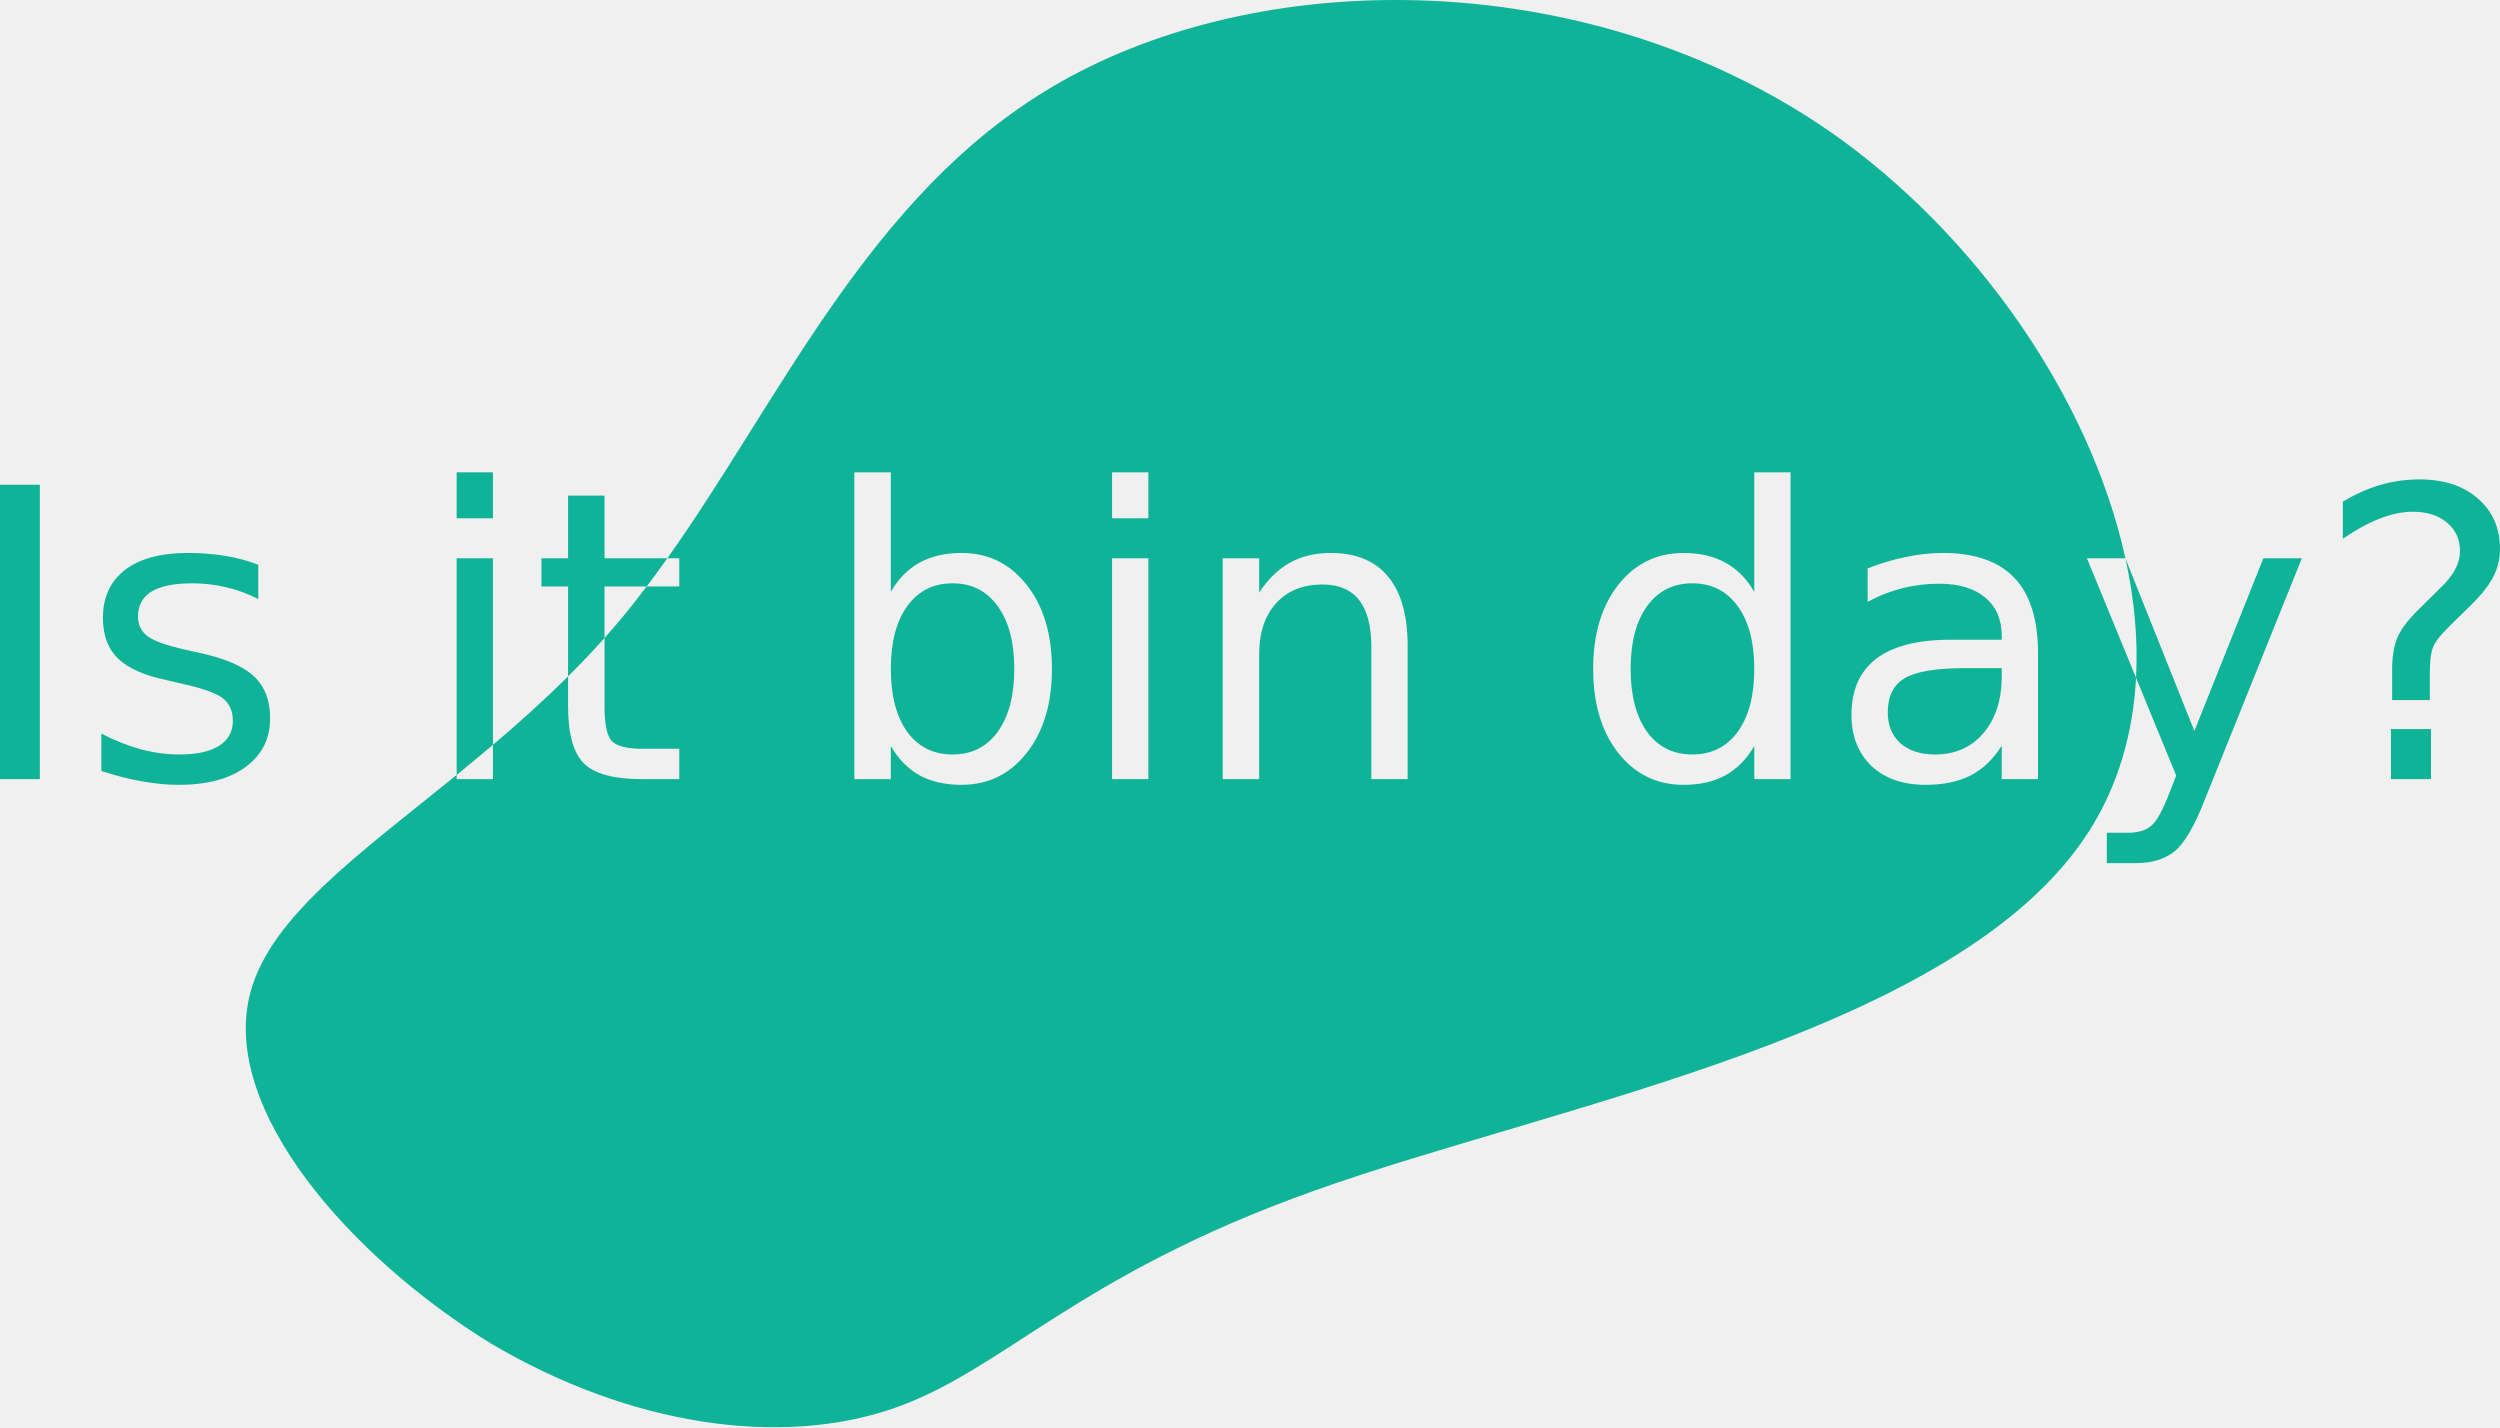
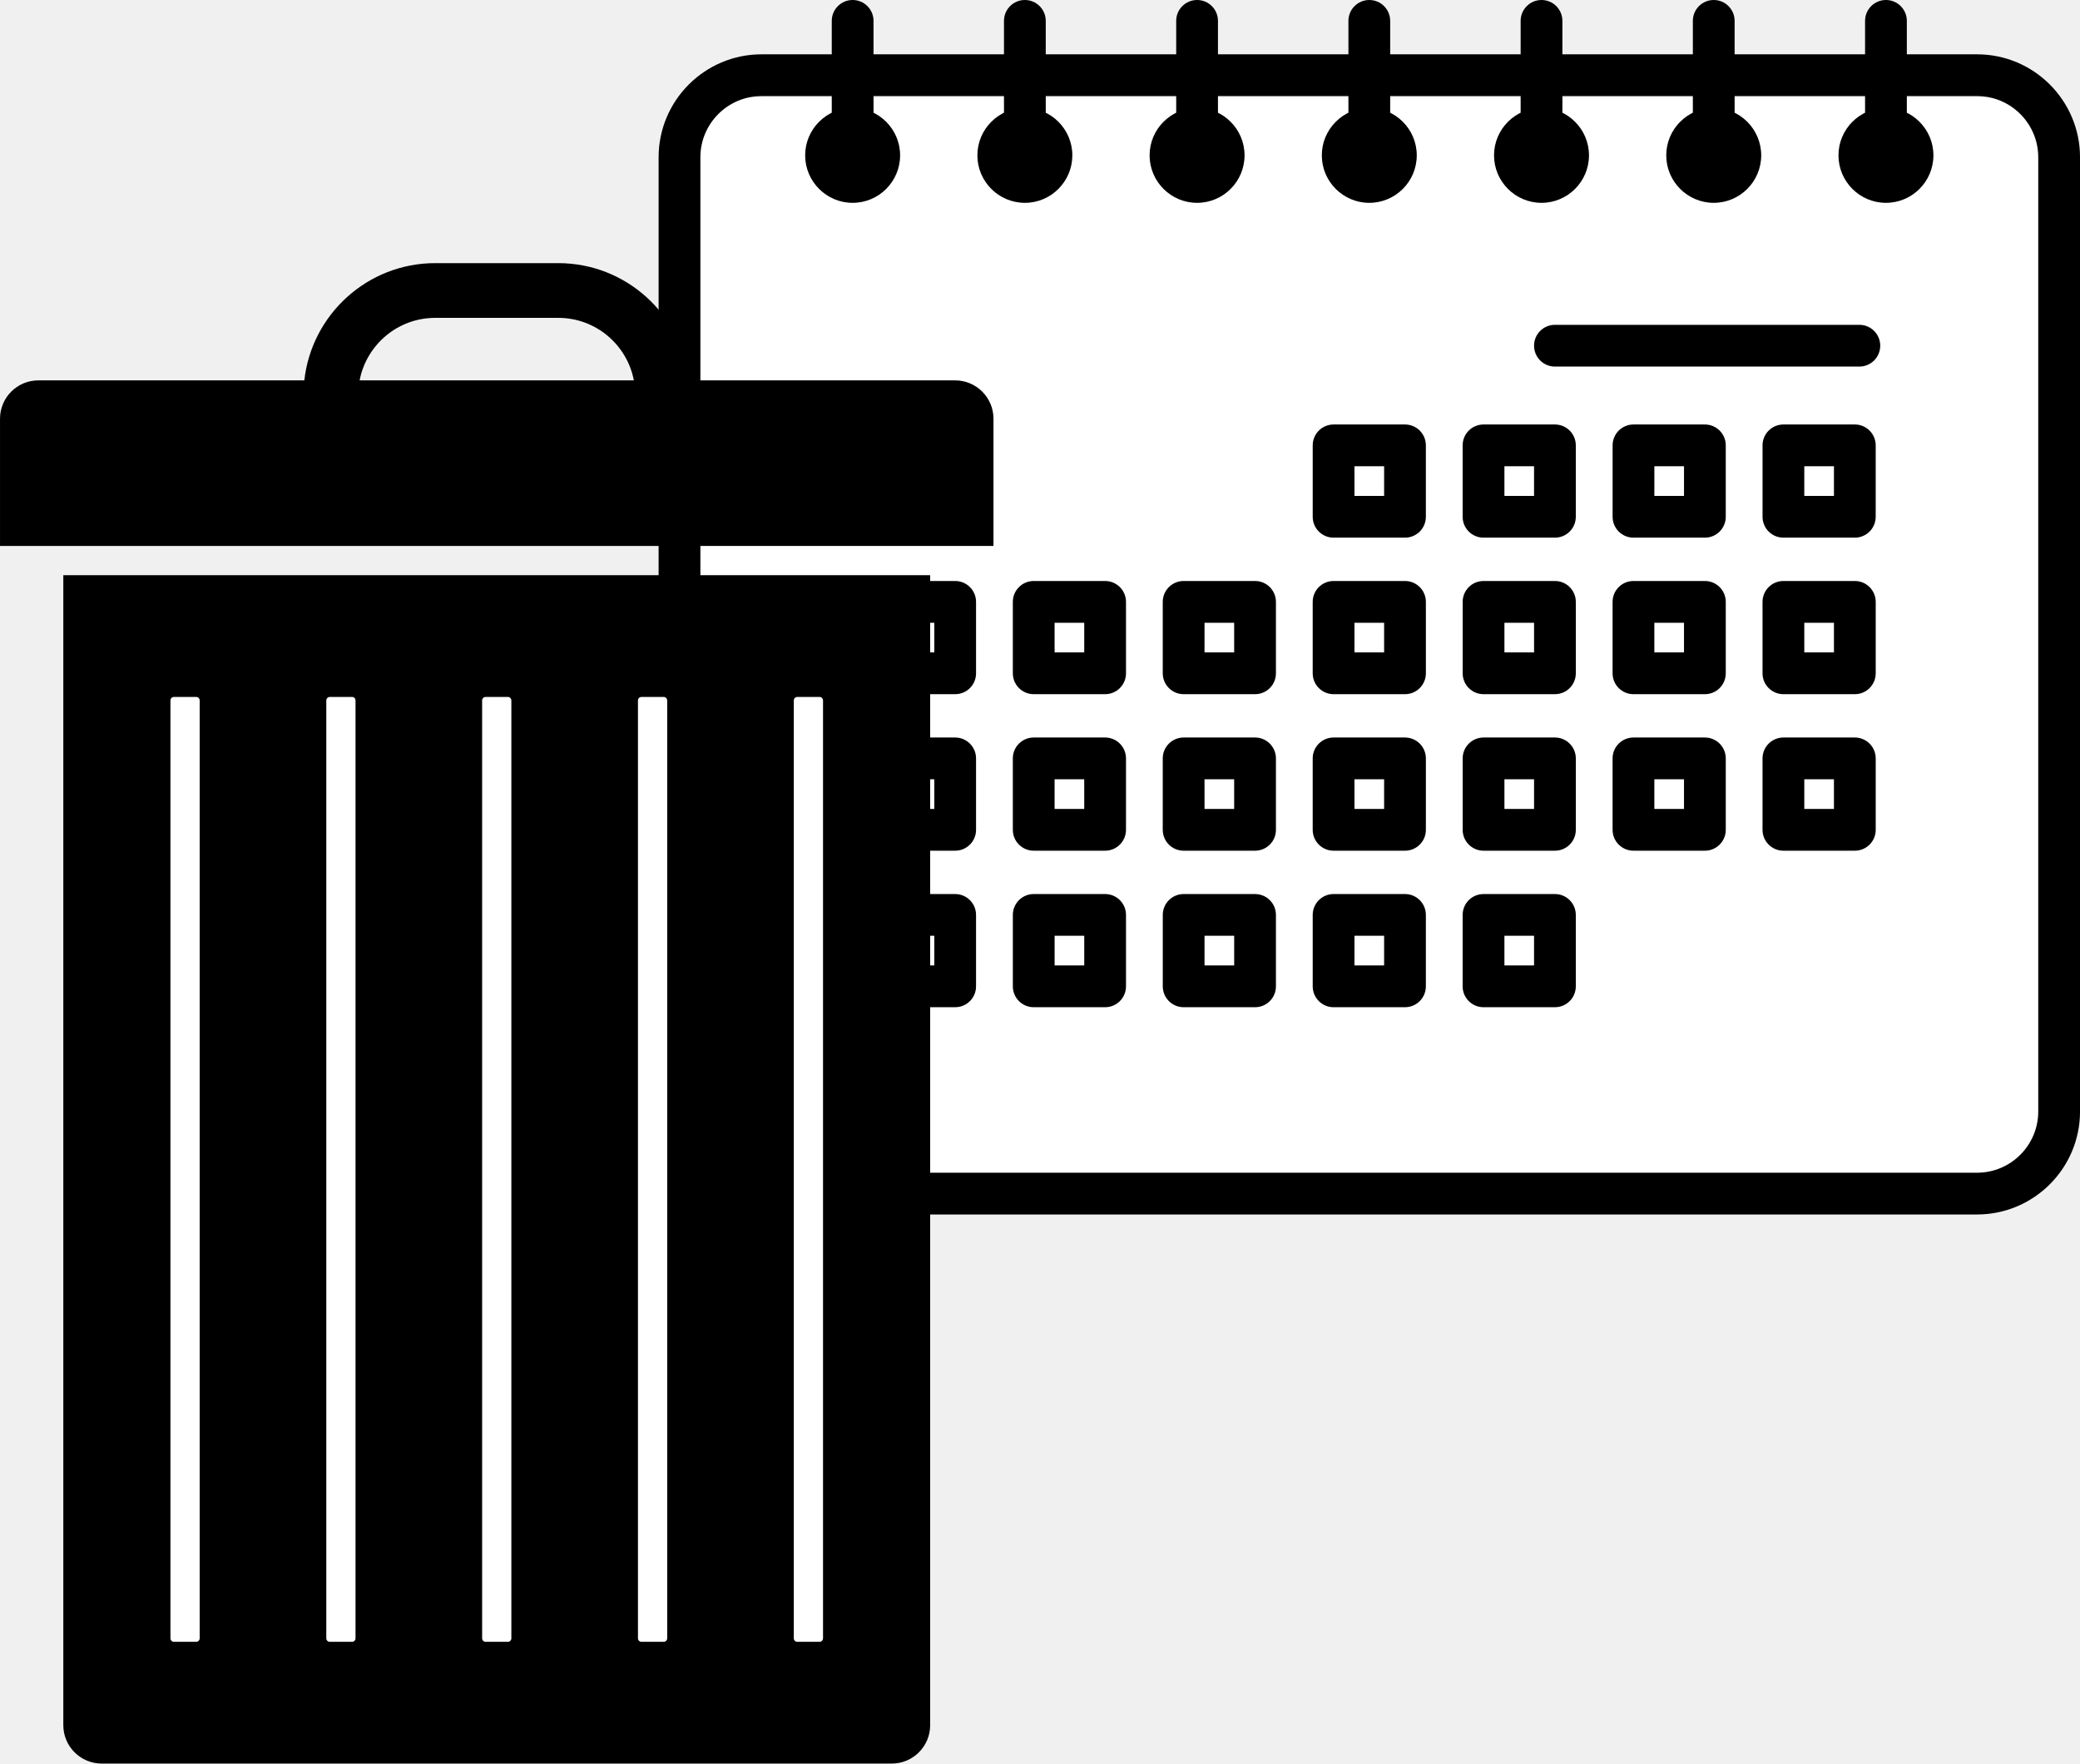
- <svg xmlns="http://www.w3.org/2000/svg" viewBox="0 0 247.637 141.377" version="1.1" id="svg4" width="247.637" height="141.377">
-   <defs id="defs8" />
-   <path style="font-style:normal;font-weight:normal;font-size:40px;line-height:1.25;font-family:sans-serif;letter-spacing:0px;word-spacing:0px;fill:#0fb397;fill-opacity:1;stroke:none" d="M 45.234 46.785 L 45.234 51.336 L 48.828 51.336 L 48.828 46.785 L 45.234 46.785 z M 239.688 47.488 C 238.346 47.488 237.044 47.671 235.781 48.035 C 234.531 48.4 233.294 48.953 232.07 49.695 L 232.07 53.367 C 233.333 52.495 234.544 51.831 235.703 51.375 C 236.875 50.919 237.975 50.691 239.004 50.691 C 240.41 50.691 241.536 51.049 242.383 51.766 C 243.242 52.482 243.672 53.419 243.672 54.578 C 243.672 55.216 243.503 55.841 243.164 56.453 C 242.839 57.065 242.305 57.716 241.562 58.406 L 239.805 60.145 C 238.633 61.264 237.865 62.247 237.5 63.094 C 237.135 63.94 236.953 65.021 236.953 66.336 L 236.953 69.344 L 240.684 69.344 L 240.684 66.941 C 240.684 66.264 240.703 65.73 240.742 65.34 C 240.781 64.949 240.84 64.617 240.918 64.344 C 241.022 64.018 241.198 63.686 241.445 63.348 C 241.706 62.996 242.142 62.514 242.754 61.902 L 244.473 60.223 C 245.645 59.103 246.465 58.1 246.934 57.215 C 247.402 56.316 247.637 55.372 247.637 54.383 C 247.637 52.312 246.908 50.646 245.449 49.383 C 244.004 48.12 242.083 47.488 239.688 47.488 z M 0 48.016 L 0 77.176 L 3.945 77.176 L 3.945 48.016 L 0 48.016 z M 56.27 49.09 L 56.27 55.301 L 53.633 55.301 L 53.633 58.094 L 56.27 58.094 L 56.27 66.996 C 57.496 65.775 58.708 64.519 59.883 63.199 L 59.883 58.094 L 64.055 58.094 C 64.749 57.178 65.432 56.249 66.105 55.301 L 59.883 55.301 L 59.883 49.09 L 56.27 49.09 z M 18.594 54.773 C 15.911 54.773 13.841 55.333 12.383 56.453 C 10.924 57.573 10.195 59.161 10.195 61.219 C 10.195 62.911 10.69 64.246 11.68 65.223 C 12.669 66.186 14.277 66.902 16.504 67.371 L 17.754 67.664 C 19.98 68.146 21.419 68.647 22.07 69.168 C 22.734 69.689 23.066 70.438 23.066 71.414 C 23.066 72.469 22.611 73.289 21.699 73.875 C 20.788 74.448 19.486 74.734 17.793 74.734 C 16.53 74.734 15.254 74.565 13.965 74.227 C 12.676 73.875 11.367 73.354 10.039 72.664 L 10.039 76.375 C 11.445 76.831 12.78 77.169 14.043 77.391 C 15.319 77.625 16.543 77.742 17.715 77.742 C 20.527 77.742 22.734 77.15 24.336 75.965 C 25.951 74.78 26.758 73.172 26.758 71.141 C 26.758 69.357 26.217 67.97 25.137 66.98 C 24.069 65.978 22.259 65.203 19.707 64.656 L 18.477 64.383 C 16.549 63.953 15.267 63.504 14.629 63.035 C 13.991 62.553 13.672 61.896 13.672 61.062 C 13.672 59.969 14.115 59.148 15 58.602 C 15.898 58.055 17.24 57.781 19.023 57.781 C 20.195 57.781 21.328 57.911 22.422 58.172 C 23.516 58.432 24.57 58.823 25.586 59.344 L 25.586 55.945 C 24.596 55.555 23.516 55.262 22.344 55.066 C 21.172 54.871 19.922 54.773 18.594 54.773 z M 45.234 55.301 L 45.234 76.76 C 46.422 75.795 47.622 74.8 48.828 73.779 L 48.828 55.301 L 45.234 55.301 z M 224.199 55.301 L 217.363 72.41 L 210.535 55.318 C 211.416 59.336 211.791 63.313 211.586 67.141 L 215.566 76.824 L 214.922 78.465 C 214.258 80.21 213.652 81.316 213.105 81.785 C 212.559 82.254 211.79 82.488 210.801 82.488 L 208.691 82.488 L 208.691 85.496 L 211.562 85.496 C 213.177 85.496 214.466 85.099 215.43 84.305 C 216.393 83.51 217.383 81.811 218.398 79.207 L 228.008 55.301 L 224.199 55.301 z M 236.836 72.215 L 236.836 77.176 L 240.801 77.176 L 240.801 72.215 L 236.836 72.215 z " id="text3717-7" />
-   <path style="fill:#0fb397;stroke-width:1.967" d="M 139.072 0.004 C 126.268 -0.13 113.951 2.862 104.271 8.578 C 86.146 19.281 77.412 39.375 66.105 55.301 L 67.285 55.301 L 67.285 58.094 L 64.055 58.094 C 63.125 59.32 62.179 60.523 61.201 61.68 C 60.767 62.194 60.327 62.7 59.883 63.199 L 59.883 69.969 C 59.883 71.753 60.124 72.898 60.605 73.406 C 61.1 73.914 62.096 74.168 63.594 74.168 L 67.285 74.168 L 67.285 77.176 L 63.594 77.176 C 60.82 77.176 58.906 76.661 57.852 75.633 C 56.797 74.591 56.27 72.703 56.27 69.969 L 56.27 66.996 C 53.832 69.424 51.326 71.666 48.828 73.779 L 48.828 77.176 L 45.234 77.176 L 45.234 76.76 C 35.56 84.613 26.842 90.789 24.816 98.26 C 21.67 109.863 34.846 124.614 48.613 133.07 C 62.577 141.33 77.328 143.297 88.342 139.561 C 99.355 135.824 106.435 126.385 130.232 117.928 C 153.833 109.471 194.15 102.39 206.934 82.33 C 209.821 77.799 211.292 72.624 211.586 67.141 L 206.719 55.301 L 210.527 55.301 L 210.535 55.318 C 207.091 39.602 195.918 23.287 181.367 13.102 C 168.725 4.325 153.584 0.156 139.072 0.004 z M 84.629 46.785 L 88.242 46.785 L 88.242 58.621 C 88.997 57.319 89.948 56.355 91.094 55.73 C 92.253 55.092 93.633 54.773 95.234 54.773 C 97.891 54.773 100.046 55.828 101.699 57.938 C 103.366 60.047 104.199 62.82 104.199 66.258 C 104.199 69.695 103.366 72.469 101.699 74.578 C 100.046 76.688 97.891 77.742 95.234 77.742 C 93.633 77.742 92.253 77.43 91.094 76.805 C 89.948 76.167 88.997 75.197 88.242 73.895 L 88.242 77.176 L 84.629 77.176 L 84.629 46.785 z M 110.156 46.785 L 113.75 46.785 L 113.75 51.336 L 110.156 51.336 L 110.156 46.785 z M 173.77 46.785 L 177.363 46.785 L 177.363 77.176 L 173.77 77.176 L 173.77 73.895 C 173.014 75.197 172.057 76.167 170.898 76.805 C 169.753 77.43 168.372 77.742 166.758 77.742 C 164.115 77.742 161.96 76.688 160.293 74.578 C 158.639 72.469 157.812 69.695 157.812 66.258 C 157.812 62.82 158.639 60.047 160.293 57.938 C 161.96 55.828 164.115 54.773 166.758 54.773 C 168.372 54.773 169.753 55.092 170.898 55.73 C 172.057 56.355 173.014 57.319 173.77 58.621 L 173.77 46.785 z M 131.797 54.773 C 134.31 54.773 136.211 55.555 137.5 57.117 C 138.789 58.667 139.434 60.952 139.434 63.973 L 139.434 77.176 L 135.84 77.176 L 135.84 64.09 C 135.84 62.02 135.436 60.47 134.629 59.441 C 133.822 58.413 132.611 57.898 130.996 57.898 C 129.056 57.898 127.526 58.517 126.406 59.754 C 125.286 60.991 124.727 62.677 124.727 64.812 L 124.727 77.176 L 121.113 77.176 L 121.113 55.301 L 124.727 55.301 L 124.727 58.699 C 125.586 57.384 126.595 56.401 127.754 55.75 C 128.926 55.099 130.273 54.773 131.797 54.773 z M 192.441 54.773 C 195.605 54.773 197.969 55.594 199.531 57.234 C 201.094 58.875 201.875 61.362 201.875 64.695 L 201.875 77.176 L 198.281 77.176 L 198.281 73.855 C 197.461 75.184 196.439 76.167 195.215 76.805 C 193.991 77.43 192.493 77.742 190.723 77.742 C 188.483 77.742 186.699 77.117 185.371 75.867 C 184.056 74.604 183.398 72.918 183.398 70.809 C 183.398 68.348 184.219 66.492 185.859 65.242 C 187.513 63.992 189.974 63.367 193.242 63.367 L 198.281 63.367 L 198.281 63.016 C 198.281 61.362 197.734 60.086 196.641 59.188 C 195.56 58.276 194.036 57.82 192.07 57.82 C 190.82 57.82 189.603 57.97 188.418 58.27 C 187.233 58.569 186.094 59.018 185 59.617 L 185 56.297 C 186.315 55.789 187.591 55.411 188.828 55.164 C 190.065 54.904 191.27 54.773 192.441 54.773 z M 110.156 55.301 L 113.75 55.301 L 113.75 77.176 L 110.156 77.176 L 110.156 55.301 z M 94.355 57.781 C 92.454 57.781 90.957 58.536 89.863 60.047 C 88.783 61.544 88.242 63.615 88.242 66.258 C 88.242 68.901 88.783 70.978 89.863 72.488 C 90.957 73.986 92.454 74.734 94.355 74.734 C 96.257 74.734 97.747 73.986 98.828 72.488 C 99.922 70.978 100.469 68.901 100.469 66.258 C 100.469 63.615 99.922 61.544 98.828 60.047 C 97.747 58.536 96.257 57.781 94.355 57.781 z M 167.637 57.781 C 165.736 57.781 164.238 58.536 163.145 60.047 C 162.064 61.544 161.523 63.615 161.523 66.258 C 161.523 68.901 162.064 70.978 163.145 72.488 C 164.238 73.986 165.736 74.734 167.637 74.734 C 169.538 74.734 171.035 73.986 172.129 72.488 C 173.223 70.978 173.77 68.901 173.77 66.258 C 173.77 63.615 173.223 61.544 172.129 60.047 C 171.035 58.536 169.538 57.781 167.637 57.781 z M 194.707 66.18 C 191.803 66.18 189.792 66.512 188.672 67.176 C 187.552 67.84 186.992 68.973 186.992 70.574 C 186.992 71.85 187.409 72.866 188.242 73.621 C 189.089 74.363 190.234 74.734 191.68 74.734 C 193.672 74.734 195.267 74.031 196.465 72.625 C 197.676 71.206 198.281 69.324 198.281 66.98 L 198.281 66.18 L 194.707 66.18 z " id="path2" />
-   <text xml:space="preserve" style="font-style:normal;font-weight:normal;font-size:40px;line-height:1.25;font-family:sans-serif;letter-spacing:0px;word-spacing:0px;fill:#000000;fill-opacity:1;stroke:none" x="-394.693" y="-84.029" id="text3717-3">
-     <tspan id="tspan3715-6" x="-394.693" y="-84.029">Is it bin day?</tspan>
-   </text>
+ <svg xmlns="http://www.w3.org/2000/svg" width="595.886" height="505.186" viewBox="0 0 157.661 133.664" version="1.1" id="svg1348">
+   <defs id="defs1342" />
+   <g id="layer1" transform="translate(-16.77661,-87.90442)">
+     <g id="g2026" transform="matrix(1.769965,0,0,1.769965,-121.612,25.70807)">
+       <rect ry="2.033" y="39.318" x="107.567" height="46.121" width="58.191" id="rect1238" style="opacity:1;fill:#ffffff;fill-opacity:1;stroke:none;stroke-width:1;stroke-linejoin:round;stroke-miterlimit:4;stroke-dasharray:none;stroke-opacity:1" />
+       <path style="stroke-width:0.265" d="m 162.855,87.146 h -52.055 c -2.43,0 -4.408,-1.978 -4.408,-4.408 V 41.874 c 0,-2.43 1.977,-4.408 4.408,-4.408 h 52.056 c 2.43,0 4.408,1.978 4.408,4.408 v 40.863 c -2.7e-4,2.43 -1.978,4.408 -4.408,4.408 z M 110.8,39.255 c -1.444,0 -2.619,1.175 -2.619,2.619 v 40.863 c 0,1.444 1.175,2.62 2.619,2.62 h 52.056 c 1.444,0 2.619,-1.176 2.619,-2.62 V 41.874 c 0,-1.444 -1.175,-2.619 -2.619,-2.619 h -52.056 z" id="path815" />
+       <g id="g845" transform="matrix(0.2645833,0,0,0.2645833,52.93356,-62.93508)">
+         <path d="m 233.454,399.2 c -1.866,0 -3.38,-1.514 -3.38,-3.38 v -21.763 c 0,-1.867 1.514,-3.38 3.38,-3.38 1.867,0 3.38,1.513 3.38,3.38 v 21.763 c 0,1.866 -1.513,3.38 -3.38,3.38 z" id="path817" />
+         <path d="m 233.454,403.505 c -4.238,0 -7.686,-3.448 -7.686,-7.686 0,-4.236 3.448,-7.684 7.686,-7.684 4.236,0 7.683,3.448 7.683,7.684 0,4.239 -3.447,7.686 -7.683,7.686 z m 0,-8.609 c -0.51,0 -0.926,0.414 -0.926,0.924 0,1.018 1.849,1.021 1.849,0 0,-0.51 -0.415,-0.924 -0.923,-0.924 z" id="path819" />
+         <path d="m 261.33,399.2 c -1.866,0 -3.38,-1.514 -3.38,-3.38 v -21.763 c 0,-1.867 1.514,-3.38 3.38,-3.38 1.867,0 3.38,1.513 3.38,3.38 v 21.763 c -10e-4,1.866 -1.514,3.38 -3.38,3.38 z" id="path821" />
+         <path d="m 261.33,403.505 c -4.238,0 -7.686,-3.448 -7.686,-7.686 0,-4.236 3.448,-7.684 7.686,-7.684 4.236,0 7.683,3.448 7.683,7.684 -10e-4,4.239 -3.447,7.686 -7.683,7.686 z m 0,-8.609 c -0.51,0 -0.926,0.414 -0.926,0.924 0,1.018 1.849,1.021 1.849,0 -10e-4,-0.51 -0.415,-0.924 -0.923,-0.924 z" id="path823" />
+         <path d="m 289.204,399.2 c -1.867,0 -3.38,-1.514 -3.38,-3.38 v -21.763 c 0,-1.867 1.513,-3.38 3.38,-3.38 1.867,0 3.38,1.513 3.38,3.38 v 21.763 c -10e-4,1.866 -1.514,3.38 -3.38,3.38 z" id="path825" />
+         <path d="m 289.204,403.505 c -4.238,0 -7.686,-3.448 -7.686,-7.686 0,-4.236 3.448,-7.684 7.686,-7.684 4.236,0 7.684,3.448 7.684,7.684 0,4.239 -3.448,7.686 -7.684,7.686 z m 0,-8.609 c -0.51,0 -0.926,0.414 -0.926,0.924 0,1.02 1.85,1.02 1.85,0 0,-0.51 -0.415,-0.924 -0.924,-0.924 z" id="path827" />
+         <path d="m 317.079,399.2 c -1.866,0 -3.38,-1.514 -3.38,-3.38 v -21.763 c 0,-1.867 1.514,-3.38 3.38,-3.38 1.867,0 3.38,1.513 3.38,3.38 v 21.763 c 0,1.866 -1.513,3.38 -3.38,3.38 z" id="path829" />
+         <path d="m 317.079,403.505 c -4.238,0 -7.686,-3.448 -7.686,-7.686 0,-4.236 3.448,-7.684 7.686,-7.684 4.236,0 7.682,3.448 7.682,7.684 0,4.239 -3.446,7.686 -7.682,7.686 z m 0,-8.609 c -0.51,0 -0.926,0.414 -0.926,0.924 0,1.018 1.849,1.021 1.849,0 0,-0.51 -0.415,-0.924 -0.923,-0.924 z" id="path831" />
+         <path d="m 344.955,399.2 c -1.866,0 -3.38,-1.514 -3.38,-3.38 v -21.763 c 0,-1.867 1.514,-3.38 3.38,-3.38 1.867,0 3.38,1.513 3.38,3.38 v 21.763 c -10e-4,1.866 -1.514,3.38 -3.38,3.38 z" id="path833" />
+         <path d="m 344.955,403.505 c -4.238,0 -7.687,-3.448 -7.687,-7.686 0,-4.236 3.449,-7.684 7.687,-7.684 4.236,0 7.682,3.448 7.682,7.684 0,4.239 -3.446,7.686 -7.682,7.686 z m 0,-8.609 c -0.511,0 -0.927,0.414 -0.927,0.924 0,0.51 0.416,0.926 0.927,0.926 0.508,0 0.923,-0.416 0.923,-0.926 -10e-4,-0.51 -0.415,-0.924 -0.923,-0.924 z" id="path835" />
+         <path d="m 372.829,399.2 c -1.867,0 -3.38,-1.514 -3.38,-3.38 v -21.763 c 0,-1.867 1.513,-3.38 3.38,-3.38 1.867,0 3.38,1.513 3.38,3.38 v 21.763 c -10e-4,1.866 -1.514,3.38 -3.38,3.38 z" id="path837" />
+         <path d="m 372.829,403.505 c -4.238,0 -7.686,-3.448 -7.686,-7.686 0,-4.236 3.448,-7.684 7.686,-7.684 4.236,0 7.684,3.448 7.684,7.684 0,4.239 -3.448,7.686 -7.684,7.686 z m 0,-8.609 c -0.51,0 -0.926,0.414 -0.926,0.924 0,1.02 1.85,1.02 1.85,0 0,-0.51 -0.415,-0.924 -0.924,-0.924 z" id="path839" />
+         <path d="m 400.704,399.2 c -1.867,0 -3.38,-1.514 -3.38,-3.38 v -21.763 c 0,-1.867 1.513,-3.38 3.38,-3.38 1.867,0 3.38,1.513 3.38,3.38 v 21.763 c 0,1.866 -1.513,3.38 -3.38,3.38 z" id="path841" />
+         <path d="m 400.704,403.505 c -4.238,0 -7.686,-3.448 -7.686,-7.686 0,-4.236 3.448,-7.684 7.686,-7.684 4.236,0 7.682,3.448 7.682,7.684 0,4.239 -3.446,7.686 -7.682,7.686 z m 0,-8.609 c -0.51,0 -0.926,0.414 -0.926,0.924 0,1.018 1.848,1.021 1.848,0 0,-0.51 -0.414,-0.924 -0.922,-0.924 z" id="path843" />
+       </g>
+       <path style="stroke-width:0.265" d="m 138.356,58.163 h -3.058 c -0.494,0 -0.894,-0.4 -0.894,-0.894 v -3.058 c 0,-0.494 0.4,-0.894 0.894,-0.894 h 3.058 c 0.494,0 0.894,0.4 0.894,0.894 v 3.058 c 0,0.494 -0.4,0.894 -0.894,0.894 z m -2.164,-1.788 h 1.27 v -1.27 h -1.27 z" id="path847" />
+       <path style="stroke-width:0.265" d="m 144.777,58.163 h -3.058 c -0.494,0 -0.894,-0.4 -0.894,-0.894 v -3.058 c 0,-0.494 0.4,-0.894 0.894,-0.894 h 3.058 c 0.494,0 0.894,0.4 0.894,0.894 v 3.058 c 0,0.494 -0.4,0.894 -0.894,0.894 z m -2.163,-1.788 h 1.269 v -1.27 h -1.269 z" id="path849" />
+       <path style="stroke-width:0.265" d="m 151.199,58.163 h -3.058 c -0.494,0 -0.894,-0.4 -0.894,-0.894 v -3.058 c 0,-0.494 0.4,-0.894 0.894,-0.894 h 3.058 c 0.494,0 0.894,0.4 0.894,0.894 v 3.058 c 0,0.494 -0.4,0.894 -0.894,0.894 z m -2.164,-1.788 h 1.27 v -1.27 h -1.27 z" id="path851" />
+       <path style="stroke-width:0.265" d="m 157.62,58.163 h -3.058 c -0.494,0 -0.894,-0.4 -0.894,-0.894 v -3.058 c 0,-0.494 0.4,-0.894 0.894,-0.894 h 3.058 c 0.494,0 0.894,0.4 0.894,0.894 v 3.058 c -2.6e-4,0.494 -0.401,0.894 -0.894,0.894 z m -2.164,-1.788 h 1.27 v -1.27 h -1.27 z" id="path853" />
+       <g id="g869" transform="matrix(0.2645833,0,0,0.2645833,52.93356,-62.93508)">
+         <path d="m 250.048,483.026 h -11.556 c -1.867,0 -3.38,-1.512 -3.38,-3.38 v -11.559 c 0,-1.866 1.513,-3.38 3.38,-3.38 h 11.556 c 1.866,0 3.38,1.514 3.38,3.38 v 11.559 c 0,1.868 -1.513,3.38 -3.38,3.38 z m -8.175,-6.76 h 4.796 v -4.799 h -4.796 z" id="path855" />
+         <path d="m 274.318,483.026 h -11.556 c -1.867,0 -3.38,-1.512 -3.38,-3.38 v -11.559 c 0,-1.866 1.513,-3.38 3.38,-3.38 h 11.556 c 1.866,0 3.38,1.514 3.38,3.38 v 11.559 c 0,1.868 -1.514,3.38 -3.38,3.38 z m -8.176,-6.76 h 4.796 v -4.799 h -4.796 z" id="path857" />
+         <path d="m 298.587,483.026 h -11.559 c -1.866,0 -3.38,-1.512 -3.38,-3.38 v -11.559 c 0,-1.866 1.514,-3.38 3.38,-3.38 h 11.559 c 1.867,0 3.38,1.514 3.38,3.38 v 11.559 c 0,1.868 -1.513,3.38 -3.38,3.38 z m -8.179,-6.76 h 4.799 v -4.799 h -4.799 z" id="path859" />
+         <path d="m 322.857,483.026 h -11.559 c -1.867,0 -3.38,-1.512 -3.38,-3.38 v -11.559 c 0,-1.866 1.513,-3.38 3.38,-3.38 h 11.559 c 1.867,0 3.38,1.514 3.38,3.38 v 11.559 c 0,1.868 -1.513,3.38 -3.38,3.38 z m -8.179,-6.76 h 4.799 v -4.799 h -4.799 z" id="path861" />
+         <path d="M 347.126,483.026 H 335.57 c -1.866,0 -3.379,-1.512 -3.379,-3.38 v -11.559 c 0,-1.866 1.513,-3.38 3.379,-3.38 h 11.556 c 1.867,0 3.38,1.514 3.38,3.38 v 11.559 c 0,1.868 -1.513,3.38 -3.38,3.38 z m -8.175,-6.76 h 4.796 v -4.799 h -4.796 z" id="path863" />
+         <path d="m 371.396,483.026 h -11.559 c -1.867,0 -3.38,-1.512 -3.38,-3.38 v -11.559 c 0,-1.866 1.513,-3.38 3.38,-3.38 h 11.559 c 1.867,0 3.38,1.514 3.38,3.38 v 11.559 c 0,1.868 -1.513,3.38 -3.38,3.38 z m -8.179,-6.76 h 4.799 v -4.799 h -4.799 z" id="path865" />
+         <path d="m 395.666,483.026 h -11.559 c -1.867,0 -3.38,-1.512 -3.38,-3.38 v -11.559 c 0,-1.866 1.513,-3.38 3.38,-3.38 h 11.559 c 1.867,0 3.38,1.514 3.38,3.38 v 11.559 c -10e-4,1.868 -1.514,3.38 -3.38,3.38 z m -8.179,-6.76 h 4.799 v -4.799 h -4.799 z" id="path867" />
+       </g>
+       <g id="g885" transform="matrix(0.2645833,0,0,0.2645833,52.93356,-62.93508)">
+         <path d="m 250.048,508.358 h -11.556 c -1.867,0 -3.38,-1.512 -3.38,-3.38 V 493.42 c 0,-1.868 1.513,-3.38 3.38,-3.38 h 11.556 c 1.866,0 3.38,1.512 3.38,3.38 v 11.559 c 0,1.868 -1.513,3.379 -3.38,3.379 z m -8.175,-6.759 h 4.796 V 496.8 h -4.796 z" id="path871" />
+         <path d="m 274.318,508.358 h -11.556 c -1.867,0 -3.38,-1.512 -3.38,-3.38 V 493.42 c 0,-1.868 1.513,-3.38 3.38,-3.38 h 11.556 c 1.866,0 3.38,1.512 3.38,3.38 v 11.559 c 0,1.868 -1.514,3.379 -3.38,3.379 z m -8.176,-6.759 h 4.796 V 496.8 h -4.796 z" id="path873" />
+         <path d="m 298.587,508.358 h -11.559 c -1.866,0 -3.38,-1.512 -3.38,-3.38 V 493.42 c 0,-1.868 1.514,-3.38 3.38,-3.38 h 11.559 c 1.867,0 3.38,1.512 3.38,3.38 v 11.559 c 0,1.868 -1.513,3.379 -3.38,3.379 z m -8.179,-6.759 h 4.799 V 496.8 h -4.799 z" id="path875" />
+         <path d="m 322.857,508.358 h -11.559 c -1.867,0 -3.38,-1.512 -3.38,-3.38 V 493.42 c 0,-1.868 1.513,-3.38 3.38,-3.38 h 11.559 c 1.867,0 3.38,1.512 3.38,3.38 v 11.559 c 0,1.868 -1.513,3.379 -3.38,3.379 z m -8.179,-6.759 h 4.799 V 496.8 h -4.799 z" id="path877" />
+         <path d="M 347.126,508.358 H 335.57 c -1.866,0 -3.379,-1.512 -3.379,-3.38 V 493.42 c 0,-1.868 1.513,-3.38 3.379,-3.38 h 11.556 c 1.867,0 3.38,1.512 3.38,3.38 v 11.559 c 0,1.868 -1.513,3.379 -3.38,3.379 z m -8.175,-6.759 h 4.796 V 496.8 h -4.796 z" id="path879" />
+         <path d="m 371.396,508.358 h -11.559 c -1.867,0 -3.38,-1.512 -3.38,-3.38 V 493.42 c 0,-1.868 1.513,-3.38 3.38,-3.38 h 11.559 c 1.867,0 3.38,1.512 3.38,3.38 v 11.559 c 0,1.868 -1.513,3.379 -3.38,3.379 z m -8.179,-6.759 h 4.799 V 496.8 h -4.799 z" id="path881" />
+         <path d="m 395.666,508.358 h -11.559 c -1.867,0 -3.38,-1.512 -3.38,-3.38 V 493.42 c 0,-1.868 1.513,-3.38 3.38,-3.38 h 11.559 c 1.867,0 3.38,1.512 3.38,3.38 v 11.559 c -10e-4,1.868 -1.514,3.379 -3.38,3.379 z m -8.179,-6.759 h 4.799 V 496.8 h -4.799 z" id="path883" />
+       </g>
+       <path style="stroke-width:0.265" d="m 119.092,78.27 h -3.058 c -0.494,0 -0.894,-0.4 -0.894,-0.894 v -3.058 c 0,-0.494 0.4,-0.894 0.894,-0.894 h 3.058 c 0.494,0 0.894,0.4 0.894,0.894 v 3.058 c 0,0.494 -0.4,0.894 -0.894,0.894 z m -2.163,-1.789 h 1.269 v -1.27 h -1.269 z" id="path887" />
+       <path style="stroke-width:0.265" d="m 125.514,78.27 h -3.058 c -0.494,0 -0.894,-0.4 -0.894,-0.894 v -3.058 c 0,-0.494 0.4,-0.894 0.894,-0.894 h 3.058 c 0.494,0 0.894,0.4 0.894,0.894 v 3.058 c 0,0.494 -0.401,0.894 -0.894,0.894 z m -2.163,-1.789 h 1.269 v -1.27 h -1.269 z" id="path889" />
+       <path style="stroke-width:0.265" d="m 131.935,78.27 h -3.058 c -0.494,0 -0.894,-0.4 -0.894,-0.894 v -3.058 c 0,-0.494 0.401,-0.894 0.894,-0.894 h 3.058 c 0.494,0 0.894,0.4 0.894,0.894 v 3.058 c 0,0.494 -0.4,0.894 -0.894,0.894 z m -2.164,-1.789 h 1.27 v -1.27 h -1.27 z" id="path891" />
+       <path style="stroke-width:0.265" d="m 138.356,78.27 h -3.058 c -0.494,0 -0.894,-0.4 -0.894,-0.894 v -3.058 c 0,-0.494 0.4,-0.894 0.894,-0.894 h 3.058 c 0.494,0 0.894,0.4 0.894,0.894 v 3.058 c 0,0.494 -0.4,0.894 -0.894,0.894 z m -2.164,-1.789 h 1.27 v -1.27 h -1.27 z" id="path893" />
+       <path style="stroke-width:0.265" d="m 144.777,78.27 h -3.058 c -0.494,0 -0.894,-0.4 -0.894,-0.894 v -3.058 c 0,-0.494 0.4,-0.894 0.894,-0.894 h 3.058 c 0.494,0 0.894,0.4 0.894,0.894 v 3.058 c 0,0.494 -0.4,0.894 -0.894,0.894 z m -2.163,-1.789 h 1.269 v -1.27 h -1.269 z" id="path895" />
+       <path style="stroke-width:0.265" d="m 157.814,50.837 h -13.037 c -0.494,0 -0.894,-0.4 -0.894,-0.894 0,-0.494 0.4,-0.894 0.894,-0.894 h 13.037 c 0.494,0 0.894,0.4 0.894,0.894 0,0.494 -0.4,0.894 -0.894,0.894 z" id="path897" />
+     </g>
+     <rect style="opacity:1;fill:#ffffff;fill-opacity:1;stroke:none;stroke-width:1;stroke-linejoin:round;stroke-miterlimit:4;stroke-dasharray:none;stroke-opacity:1" id="rect2662" width="58.964" height="79.564" x="24.946" y="137.116" ry="2.033" />
+     <path style="fill:#000000;fill-opacity:1;fill-rule:nonzero;stroke:none;stroke-width:0.035" d="m 21.575,131.499 v 87.159 c 0,1.607 1.303,2.91 2.91,2.91 h 59.886 c 1.607,0 2.91,-1.303 2.91,-2.91 v -87.159 z m 8.386,9.228 h 1.686 c 0.146,0 0.265,0.119 0.265,0.265 v 71.084 c 0,0.146 -0.119,0.265 -0.265,0.265 h -1.686 c -0.146,0 -0.265,-0.119 -0.265,-0.265 v -71.084 c 0,-0.146 0.119,-0.265 0.265,-0.265 z m 11.813,0 h 1.685 c 0.146,0 0.265,0.119 0.265,0.265 v 71.084 c 0,0.146 -0.119,0.265 -0.265,0.265 h -1.685 c -0.146,0 -0.265,-0.119 -0.265,-0.265 v -71.084 c 0,-0.146 0.119,-0.265 0.265,-0.265 z m 11.812,0 h 1.686 c 0.146,0 0.265,0.119 0.265,0.265 v 71.084 c 0,0.146 -0.119,0.265 -0.265,0.265 H 53.586 c -0.146,0 -0.265,-0.119 -0.265,-0.265 v -71.084 c 0,-0.146 0.118,-0.265 0.265,-0.265 z m 11.812,0 h 1.686 c 0.146,0 0.265,0.119 0.265,0.265 v 71.084 c 0,0.146 -0.119,0.265 -0.265,0.265 h -1.686 c -0.146,0 -0.265,-0.119 -0.265,-0.265 v -71.084 c 0,-0.146 0.118,-0.265 0.265,-0.265 z m 11.812,0 h 1.686 c 0.146,0 0.265,0.119 0.265,0.265 v 71.084 c 0,0.146 -0.119,0.265 -0.265,0.265 h -1.686 c -0.146,0 -0.265,-0.119 -0.265,-0.265 v -71.084 c 0,-0.146 0.119,-0.265 0.265,-0.265 z" id="path16" />
+     <path style="fill:#000001;fill-opacity:1;fill-rule:nonzero;stroke:none;stroke-width:0.035" d="m 49.763,107.848 c -5.133,0 -9.371,3.896 -9.918,8.885 H 19.687 c -1.607,0 -2.91,1.303 -2.91,2.91 v 9.64 h 75.304 v -9.64 c 0,-1.608 -1.303,-2.91 -2.91,-2.91 H 69.012 c -0.547,-4.989 -4.785,-8.885 -9.918,-8.885 z m 0,4.148 h 9.332 c 2.842,0 5.214,2.043 5.727,4.738 H 44.035 c 0.514,-2.694 2.886,-4.738 5.728,-4.738 z" id="path18" />
+   </g>
</svg>
